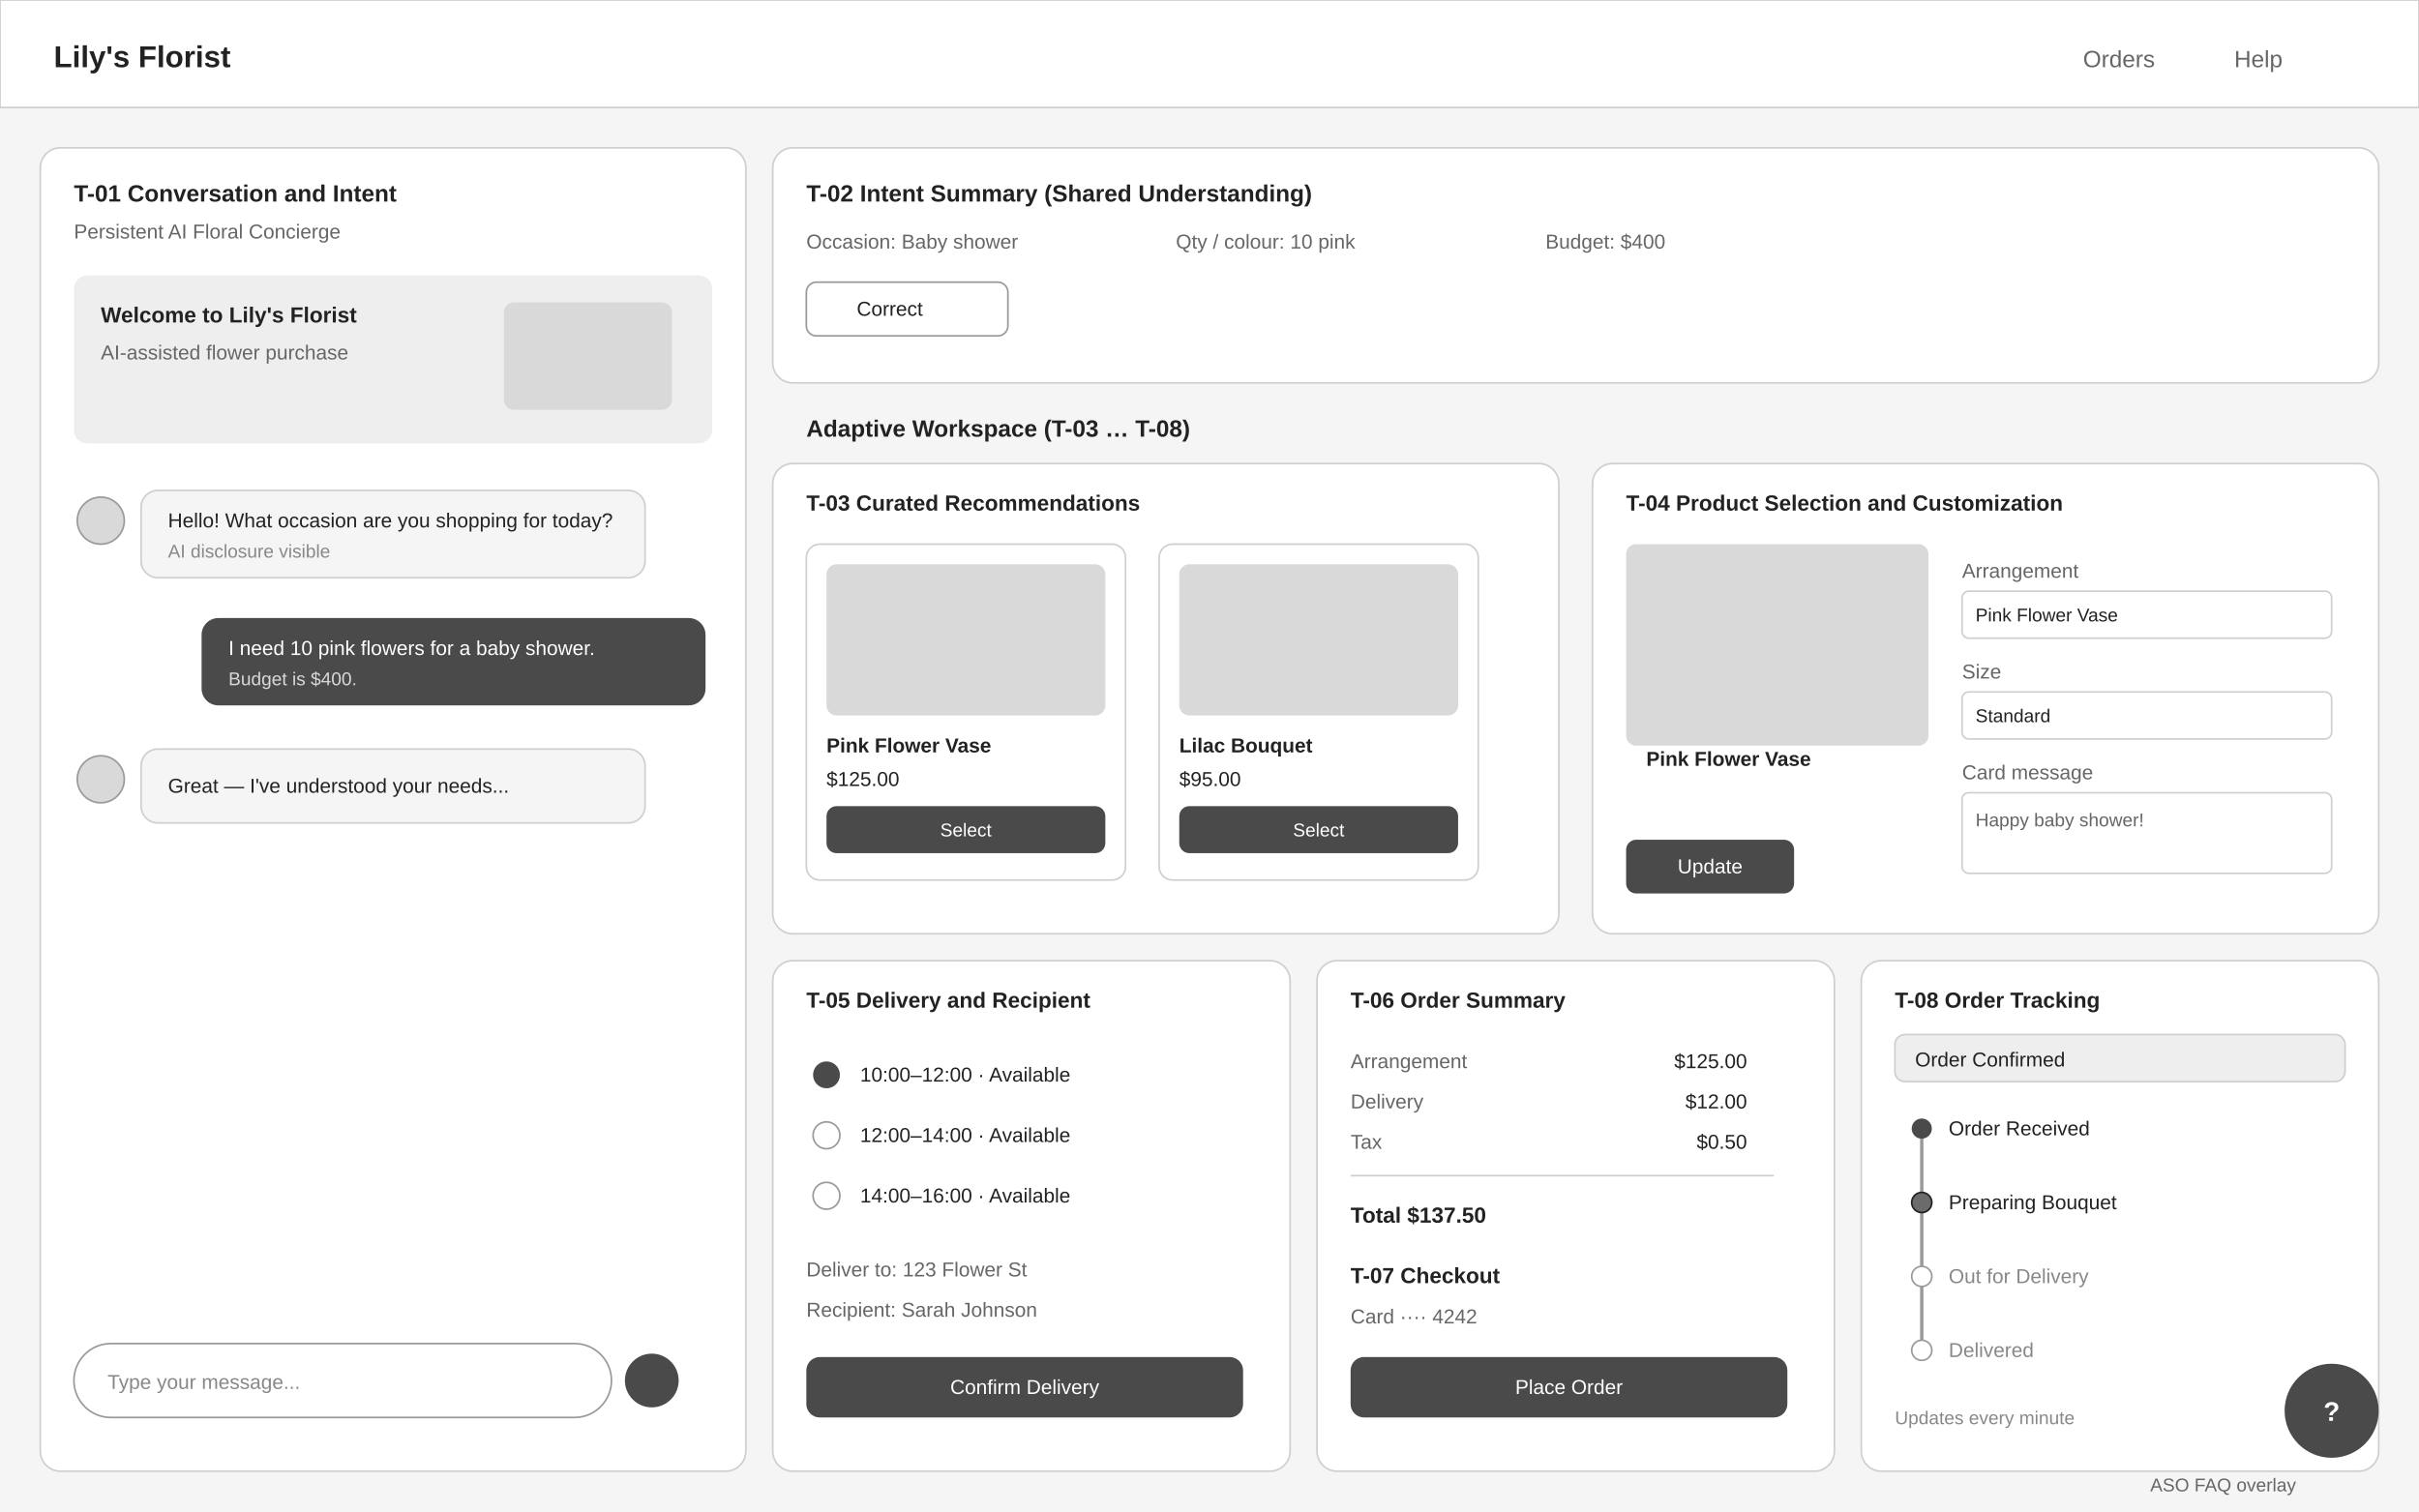
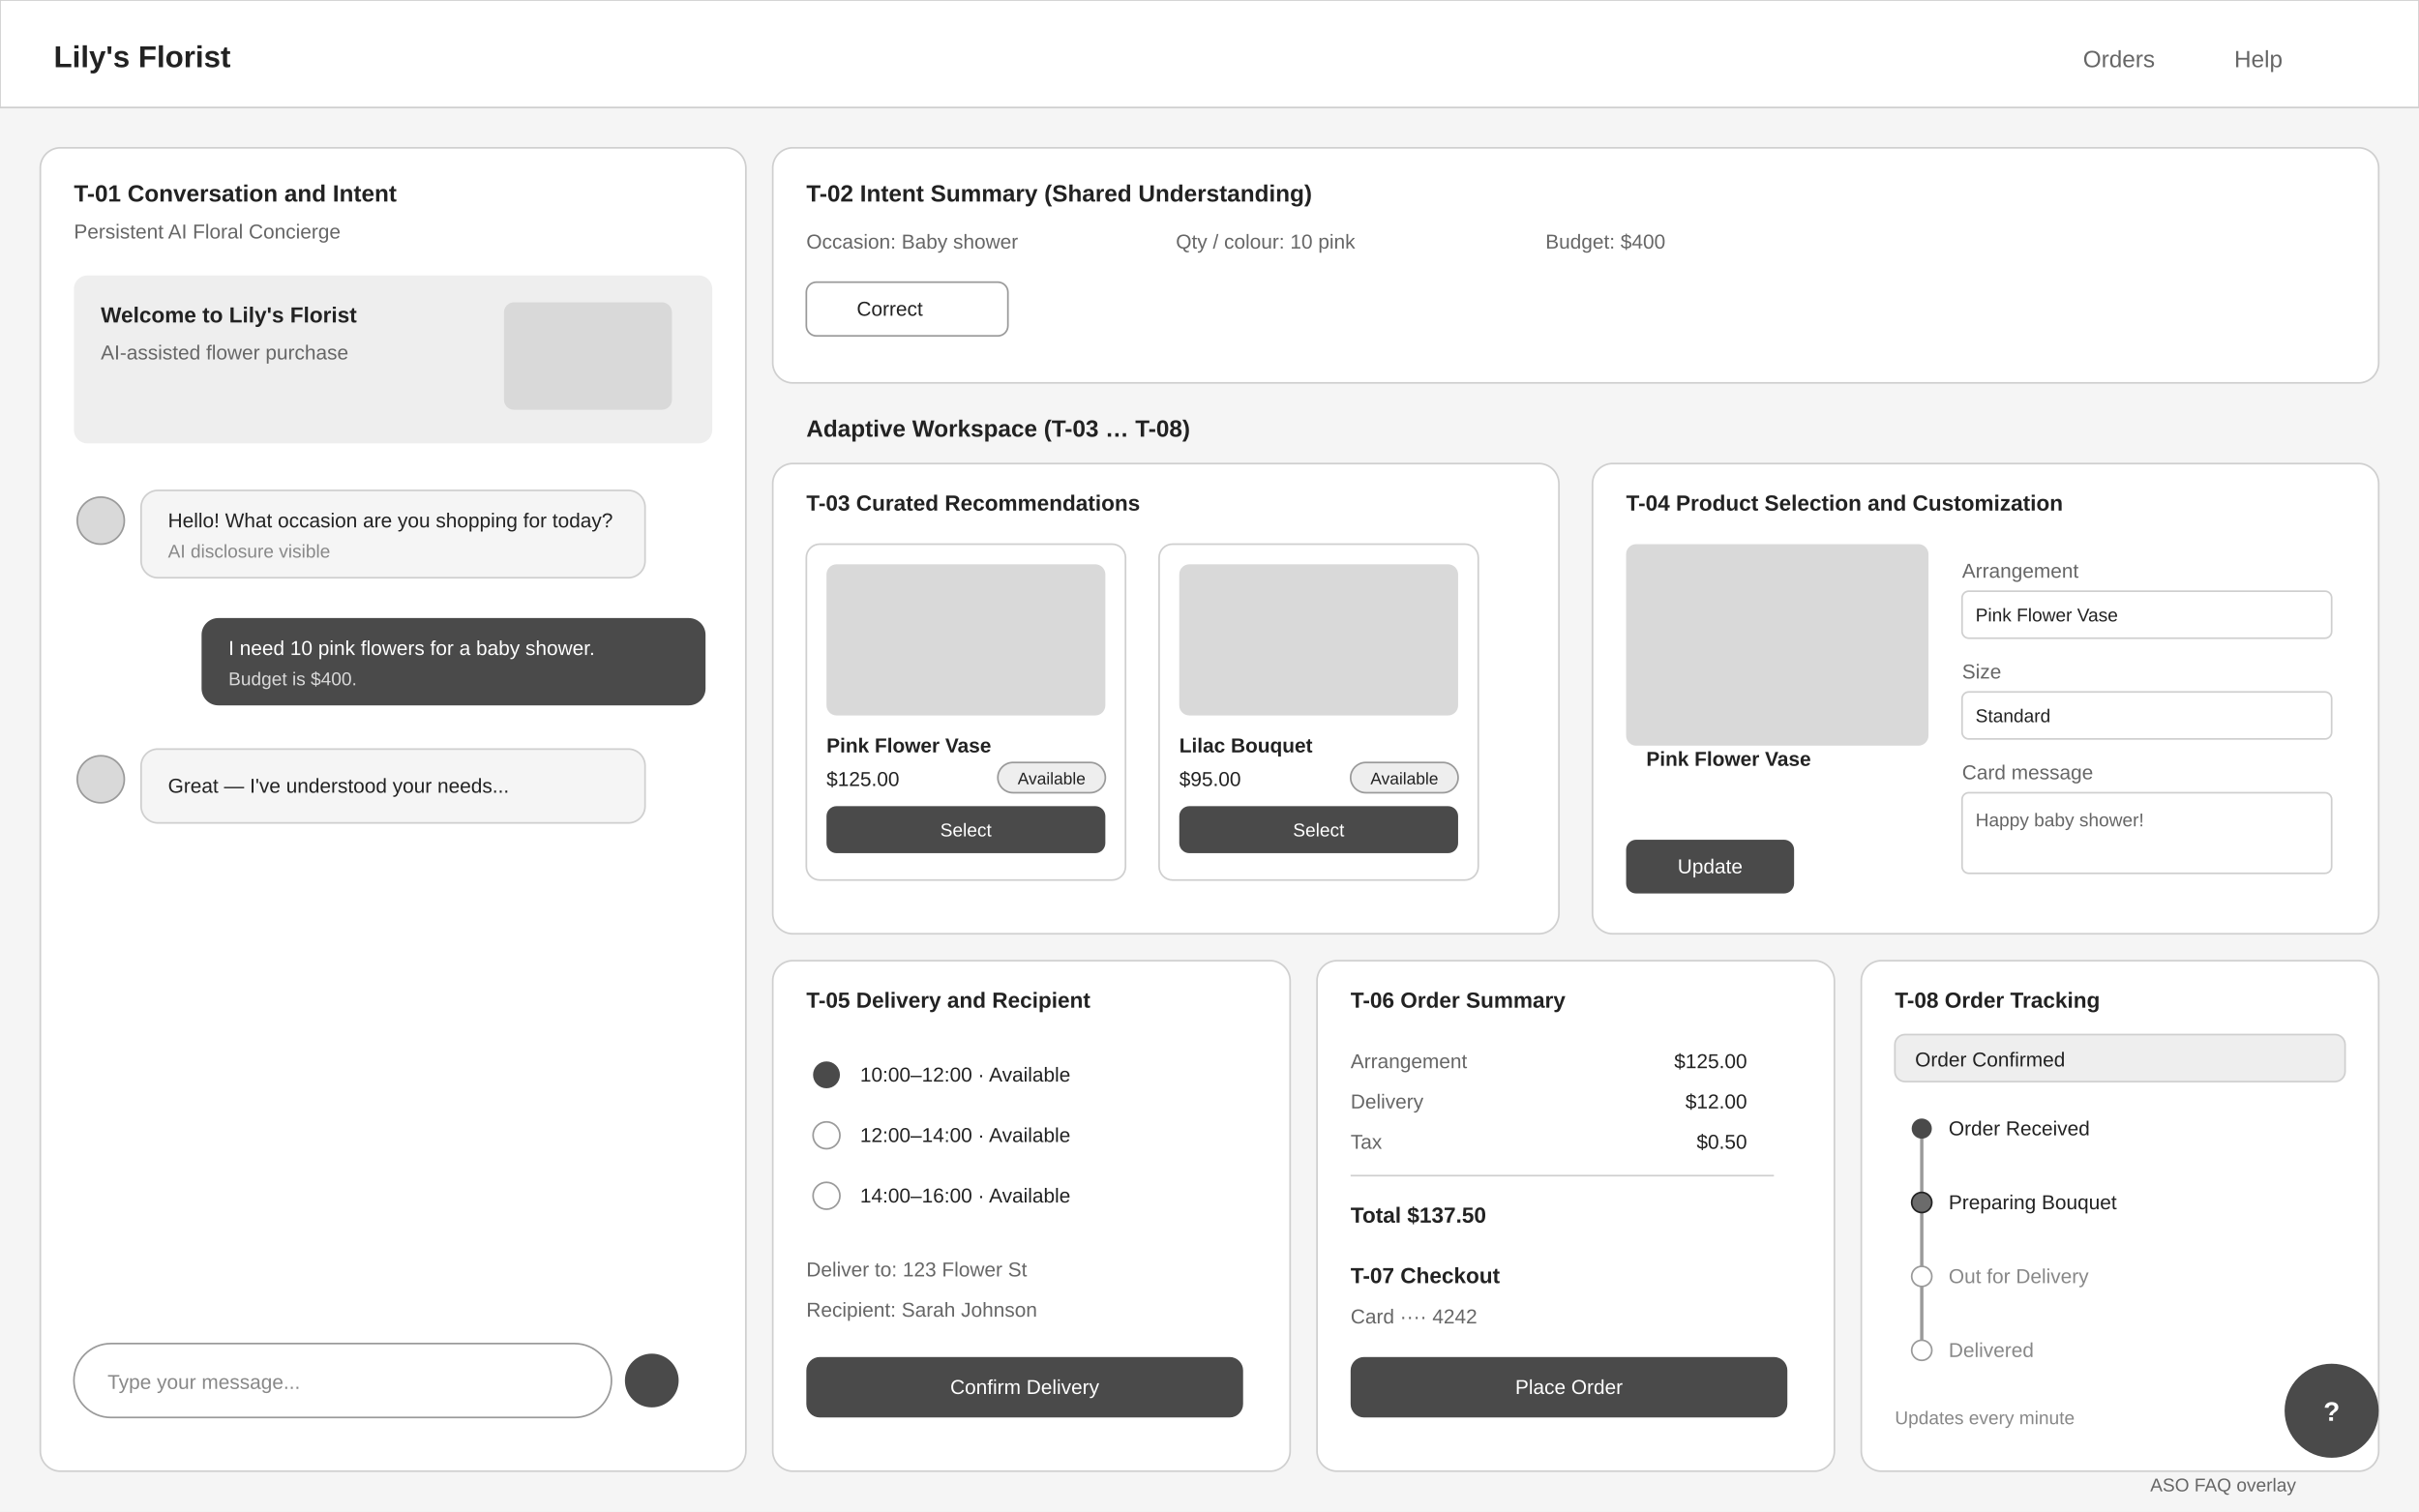
<svg xmlns="http://www.w3.org/2000/svg" width="1440" height="900" viewBox="0 0 1440 900" role="img" aria-label="Adaptive Workspace MVP wireframe">
  <rect width="1440" height="900" fill="#F5F5F5" />
  <g id="Header">
    <rect x="0" y="0" width="1440" height="64" fill="#FFFFFF" stroke="#CFCFCF" />
    <text x="32" y="40" font-family="Arial, Helvetica, sans-serif" font-size="18" font-weight="700" fill="#222222">Lily's Florist</text>
    <text x="1240" y="40" font-family="Arial, Helvetica, sans-serif" font-size="14" fill="#666666">Orders</text>
    <text x="1330" y="40" font-family="Arial, Helvetica, sans-serif" font-size="14" fill="#666666">Help</text>
  </g>
  <g id="T-01-Conversation">
    <rect x="24" y="88" width="420" height="788" rx="12" fill="#FFFFFF" stroke="#CFCFCF" />
    <text x="44" y="120" font-family="Arial, Helvetica, sans-serif" font-size="14" font-weight="700" fill="#222222">T-01 Conversation and Intent</text>
    <text x="44" y="142" font-family="Arial, Helvetica, sans-serif" font-size="12" fill="#666666">Persistent AI Floral Concierge</text>
    <rect x="44" y="164" width="380" height="100" rx="8" fill="#EEEEEE" />
    <text x="60" y="192" font-family="Arial, Helvetica, sans-serif" font-size="13" font-weight="700" fill="#222222">Welcome to Lily's Florist</text>
    <text x="60" y="214" font-family="Arial, Helvetica, sans-serif" font-size="12" fill="#666666">AI-assisted flower purchase</text>
    <rect x="300" y="180" width="100" height="64" rx="6" fill="#D9D9D9" />
    <circle cx="60" cy="310" r="14" fill="#D9D9D9" stroke="#9A9A9A" />
    <rect x="84" y="292" width="300" height="52" rx="10" fill="#F5F5F5" stroke="#CFCFCF" />
    <text x="100" y="314" font-family="Arial, Helvetica, sans-serif" font-size="12" fill="#222222">Hello! What occasion are you shopping for today?</text>
    <text x="100" y="332" font-family="Arial, Helvetica, sans-serif" font-size="11" fill="#888888">AI disclosure visible</text>
    <rect x="120" y="368" width="300" height="52" rx="10" fill="#4A4A4A" />
    <text x="136" y="390" font-family="Arial, Helvetica, sans-serif" font-size="12" fill="#FFFFFF">I need 10 pink flowers for a baby shower.</text>
    <text x="136" y="408" font-family="Arial, Helvetica, sans-serif" font-size="11" fill="#D9D9D9">Budget is $400.</text>
    <circle cx="60" cy="464" r="14" fill="#D9D9D9" stroke="#9A9A9A" />
    <rect x="84" y="446" width="300" height="44" rx="10" fill="#F5F5F5" stroke="#CFCFCF" />
    <text x="100" y="472" font-family="Arial, Helvetica, sans-serif" font-size="12" fill="#222222">Great — I've understood your needs...</text>
    <rect x="44" y="800" width="320" height="44" rx="22" fill="#FFFFFF" stroke="#9A9A9A" />
    <text x="64" y="827" font-family="Arial, Helvetica, sans-serif" font-size="12" fill="#888888">Type your message...</text>
    <circle cx="388" cy="822" r="16" fill="#4A4A4A" />
  </g>
  <g id="T-02-Shared-Understanding">
    <rect x="460" y="88" width="956" height="140" rx="12" fill="#FFFFFF" stroke="#CFCFCF" />
    <text x="480" y="120" font-family="Arial, Helvetica, sans-serif" font-size="14" font-weight="700" fill="#222222">T-02 Intent Summary (Shared Understanding)</text>
    <text x="480" y="148" font-family="Arial, Helvetica, sans-serif" font-size="12" fill="#666666">Occasion: Baby shower</text>
    <text x="700" y="148" font-family="Arial, Helvetica, sans-serif" font-size="12" fill="#666666">Qty / colour: 10 pink</text>
    <text x="920" y="148" font-family="Arial, Helvetica, sans-serif" font-size="12" fill="#666666">Budget: $400</text>
    <rect x="480" y="168" width="120" height="32" rx="6" fill="#FFFFFF" stroke="#9A9A9A" />
    <text x="510" y="188" font-family="Arial, Helvetica, sans-serif" font-size="12" fill="#222222">Correct</text>
  </g>
  <g id="Adaptive-Workspace">
    <text x="480" y="260" font-family="Arial, Helvetica, sans-serif" font-size="14" font-weight="700" fill="#222222">Adaptive Workspace (T-03 … T-08)</text>
    <g id="T-03">
      <rect x="460" y="276" width="468" height="280" rx="12" fill="#FFFFFF" stroke="#CFCFCF" />
      <text x="480" y="304" font-family="Arial, Helvetica, sans-serif" font-size="13" font-weight="700" fill="#222222">T-03 Curated Recommendations</text>
      <rect x="480" y="324" width="190" height="200" rx="8" fill="#FFFFFF" stroke="#CFCFCF" />
      <rect x="492" y="336" width="166" height="90" rx="6" fill="#D9D9D9" />
      <text x="492" y="448" font-family="Arial, Helvetica, sans-serif" font-size="12" font-weight="700" fill="#222222">Pink Flower Vase</text>
      <text x="492" y="468" font-family="Arial, Helvetica, sans-serif" font-size="12" fill="#222222">$125.00</text>
+       <rect x="594" y="454" width="64" height="18" rx="9" fill="#EEEEEE" stroke="#9A9A9A" />
+       <text x="626" y="467" text-anchor="middle" font-family="Arial, Helvetica, sans-serif" font-size="10" fill="#222222">Available</text>
      <rect x="492" y="480" width="166" height="28" rx="6" fill="#4A4A4A" />
      <text x="575" y="498" text-anchor="middle" font-family="Arial, Helvetica, sans-serif" font-size="11" fill="#FFFFFF">Select</text>
      <rect x="690" y="324" width="190" height="200" rx="8" fill="#FFFFFF" stroke="#CFCFCF" />
      <rect x="702" y="336" width="166" height="90" rx="6" fill="#D9D9D9" />
      <text x="702" y="448" font-family="Arial, Helvetica, sans-serif" font-size="12" font-weight="700" fill="#222222">Lilac Bouquet</text>
      <text x="702" y="468" font-family="Arial, Helvetica, sans-serif" font-size="12" fill="#222222">$95.00</text>
+       <rect x="804" y="454" width="64" height="18" rx="9" fill="#EEEEEE" stroke="#9A9A9A" />
+       <text x="836" y="467" text-anchor="middle" font-family="Arial, Helvetica, sans-serif" font-size="10" fill="#222222">Available</text>
      <rect x="702" y="480" width="166" height="28" rx="6" fill="#4A4A4A" />
      <text x="785" y="498" text-anchor="middle" font-family="Arial, Helvetica, sans-serif" font-size="11" fill="#FFFFFF">Select</text>
    </g>
    <g id="T-04">
      <rect x="948" y="276" width="468" height="280" rx="12" fill="#FFFFFF" stroke="#CFCFCF" />
      <text x="968" y="304" font-family="Arial, Helvetica, sans-serif" font-size="13" font-weight="700" fill="#222222">T-04 Product Selection and Customization</text>
      <rect x="968" y="324" width="180" height="120" rx="6" fill="#D9D9D9" />
      <text x="980" y="456" font-family="Arial, Helvetica, sans-serif" font-size="12" font-weight="700" fill="#222222">Pink Flower Vase</text>
      <text x="1168" y="344" font-family="Arial, Helvetica, sans-serif" font-size="12" fill="#666666">Arrangement</text>
      <rect x="1168" y="352" width="220" height="28" rx="4" fill="#FFFFFF" stroke="#CFCFCF" />
      <text x="1176" y="370" font-family="Arial, Helvetica, sans-serif" font-size="11" fill="#222222">Pink Flower Vase</text>
      <text x="1168" y="404" font-family="Arial, Helvetica, sans-serif" font-size="12" fill="#666666">Size</text>
      <rect x="1168" y="412" width="220" height="28" rx="4" fill="#FFFFFF" stroke="#CFCFCF" />
      <text x="1176" y="430" font-family="Arial, Helvetica, sans-serif" font-size="11" fill="#222222">Standard</text>
      <text x="1168" y="464" font-family="Arial, Helvetica, sans-serif" font-size="12" fill="#666666">Card message</text>
      <rect x="1168" y="472" width="220" height="48" rx="4" fill="#FFFFFF" stroke="#CFCFCF" />
      <text x="1176" y="492" font-family="Arial, Helvetica, sans-serif" font-size="11" fill="#666666">Happy baby shower!</text>
      <rect x="968" y="500" width="100" height="32" rx="6" fill="#4A4A4A" />
      <text x="1018" y="520" text-anchor="middle" font-family="Arial, Helvetica, sans-serif" font-size="12" fill="#FFFFFF">Update</text>
    </g>
    <g id="T-05">
      <rect x="460" y="572" width="308" height="304" rx="12" fill="#FFFFFF" stroke="#CFCFCF" />
      <text x="480" y="600" font-family="Arial, Helvetica, sans-serif" font-size="13" font-weight="700" fill="#222222">T-05 Delivery and Recipient</text>
      <circle cx="492" cy="640" r="8" fill="#4A4A4A" />
      <text x="512" y="644" font-family="Arial, Helvetica, sans-serif" font-size="12" fill="#222222">10:00–12:00 · Available</text>
      <circle cx="492" cy="676" r="8" fill="#FFFFFF" stroke="#9A9A9A" />
      <text x="512" y="680" font-family="Arial, Helvetica, sans-serif" font-size="12" fill="#222222">12:00–14:00 · Available</text>
      <circle cx="492" cy="712" r="8" fill="#FFFFFF" stroke="#9A9A9A" />
      <text x="512" y="716" font-family="Arial, Helvetica, sans-serif" font-size="12" fill="#222222">14:00–16:00 · Available</text>
      <text x="480" y="760" font-family="Arial, Helvetica, sans-serif" font-size="12" fill="#666666">Deliver to: 123 Flower St</text>
      <text x="480" y="784" font-family="Arial, Helvetica, sans-serif" font-size="12" fill="#666666">Recipient: Sarah Johnson</text>
      <rect x="480" y="808" width="260" height="36" rx="8" fill="#4A4A4A" />
      <text x="610" y="830" text-anchor="middle" font-family="Arial, Helvetica, sans-serif" font-size="12" fill="#FFFFFF">Confirm Delivery</text>
    </g>
    <g id="T-06-T-07">
      <rect x="784" y="572" width="308" height="304" rx="12" fill="#FFFFFF" stroke="#CFCFCF" />
      <text x="804" y="600" font-family="Arial, Helvetica, sans-serif" font-size="13" font-weight="700" fill="#222222">T-06 Order Summary</text>
      <text x="804" y="636" font-family="Arial, Helvetica, sans-serif" font-size="12" fill="#666666">Arrangement</text>
      <text x="1040" y="636" text-anchor="end" font-family="Arial, Helvetica, sans-serif" font-size="12" fill="#222222">$125.00</text>
      <text x="804" y="660" font-family="Arial, Helvetica, sans-serif" font-size="12" fill="#666666">Delivery</text>
      <text x="1040" y="660" text-anchor="end" font-family="Arial, Helvetica, sans-serif" font-size="12" fill="#222222">$12.00</text>
      <text x="804" y="684" font-family="Arial, Helvetica, sans-serif" font-size="12" fill="#666666">Tax</text>
      <text x="1040" y="684" text-anchor="end" font-family="Arial, Helvetica, sans-serif" font-size="12" fill="#222222">$0.50</text>
      <line x1="804" y1="700" x2="1056" y2="700" stroke="#CFCFCF" />
      <text x="804" y="728" font-family="Arial, Helvetica, sans-serif" font-size="13" font-weight="700" fill="#222222">Total $137.50</text>
      <text x="804" y="764" font-family="Arial, Helvetica, sans-serif" font-size="13" font-weight="700" fill="#222222">T-07 Checkout</text>
      <text x="804" y="788" font-family="Arial, Helvetica, sans-serif" font-size="12" fill="#666666">Card ···· 4242</text>
      <rect x="804" y="808" width="260" height="36" rx="8" fill="#4A4A4A" />
      <text x="934" y="830" text-anchor="middle" font-family="Arial, Helvetica, sans-serif" font-size="12" fill="#FFFFFF">Place Order</text>
    </g>
    <g id="T-08">
      <rect x="1108" y="572" width="308" height="304" rx="12" fill="#FFFFFF" stroke="#CFCFCF" />
      <text x="1128" y="600" font-family="Arial, Helvetica, sans-serif" font-size="13" font-weight="700" fill="#222222">T-08 Order Tracking</text>
      <rect x="1128" y="616" width="268" height="28" rx="6" fill="#EEEEEE" stroke="#CFCFCF" />
      <text x="1140" y="635" font-family="Arial, Helvetica, sans-serif" font-size="12" fill="#222222">Order Confirmed</text>
      <line x1="1144" y1="668" x2="1144" y2="800" stroke="#9A9A9A" stroke-width="2" />
      <circle cx="1144" cy="672" r="6" fill="#4A4A4A" />
      <text x="1160" y="676" font-family="Arial, Helvetica, sans-serif" font-size="12" fill="#222222">Order Received</text>
      <circle cx="1144" cy="716" r="6" fill="#6B6B6B" stroke="#222222" />
      <text x="1160" y="720" font-family="Arial, Helvetica, sans-serif" font-size="12" fill="#222222">Preparing Bouquet</text>
      <circle cx="1144" cy="760" r="6" fill="#FFFFFF" stroke="#9A9A9A" />
      <text x="1160" y="764" font-family="Arial, Helvetica, sans-serif" font-size="12" fill="#888888">Out for Delivery</text>
      <circle cx="1144" cy="804" r="6" fill="#FFFFFF" stroke="#9A9A9A" />
      <text x="1160" y="808" font-family="Arial, Helvetica, sans-serif" font-size="12" fill="#888888">Delivered</text>
      <text x="1128" y="848" font-family="Arial, Helvetica, sans-serif" font-size="11" fill="#888888">Updates every minute</text>
    </g>
  </g>
  <g id="ASO">
    <circle cx="1388" cy="840" r="28" fill="#4A4A4A" />
    <text x="1388" y="846" text-anchor="middle" font-family="Arial, Helvetica, sans-serif" font-size="16" font-weight="700" fill="#FFFFFF">?</text>
    <text x="1280" y="888" font-family="Arial, Helvetica, sans-serif" font-size="11" fill="#666666">ASO FAQ overlay</text>
  </g>
</svg>
